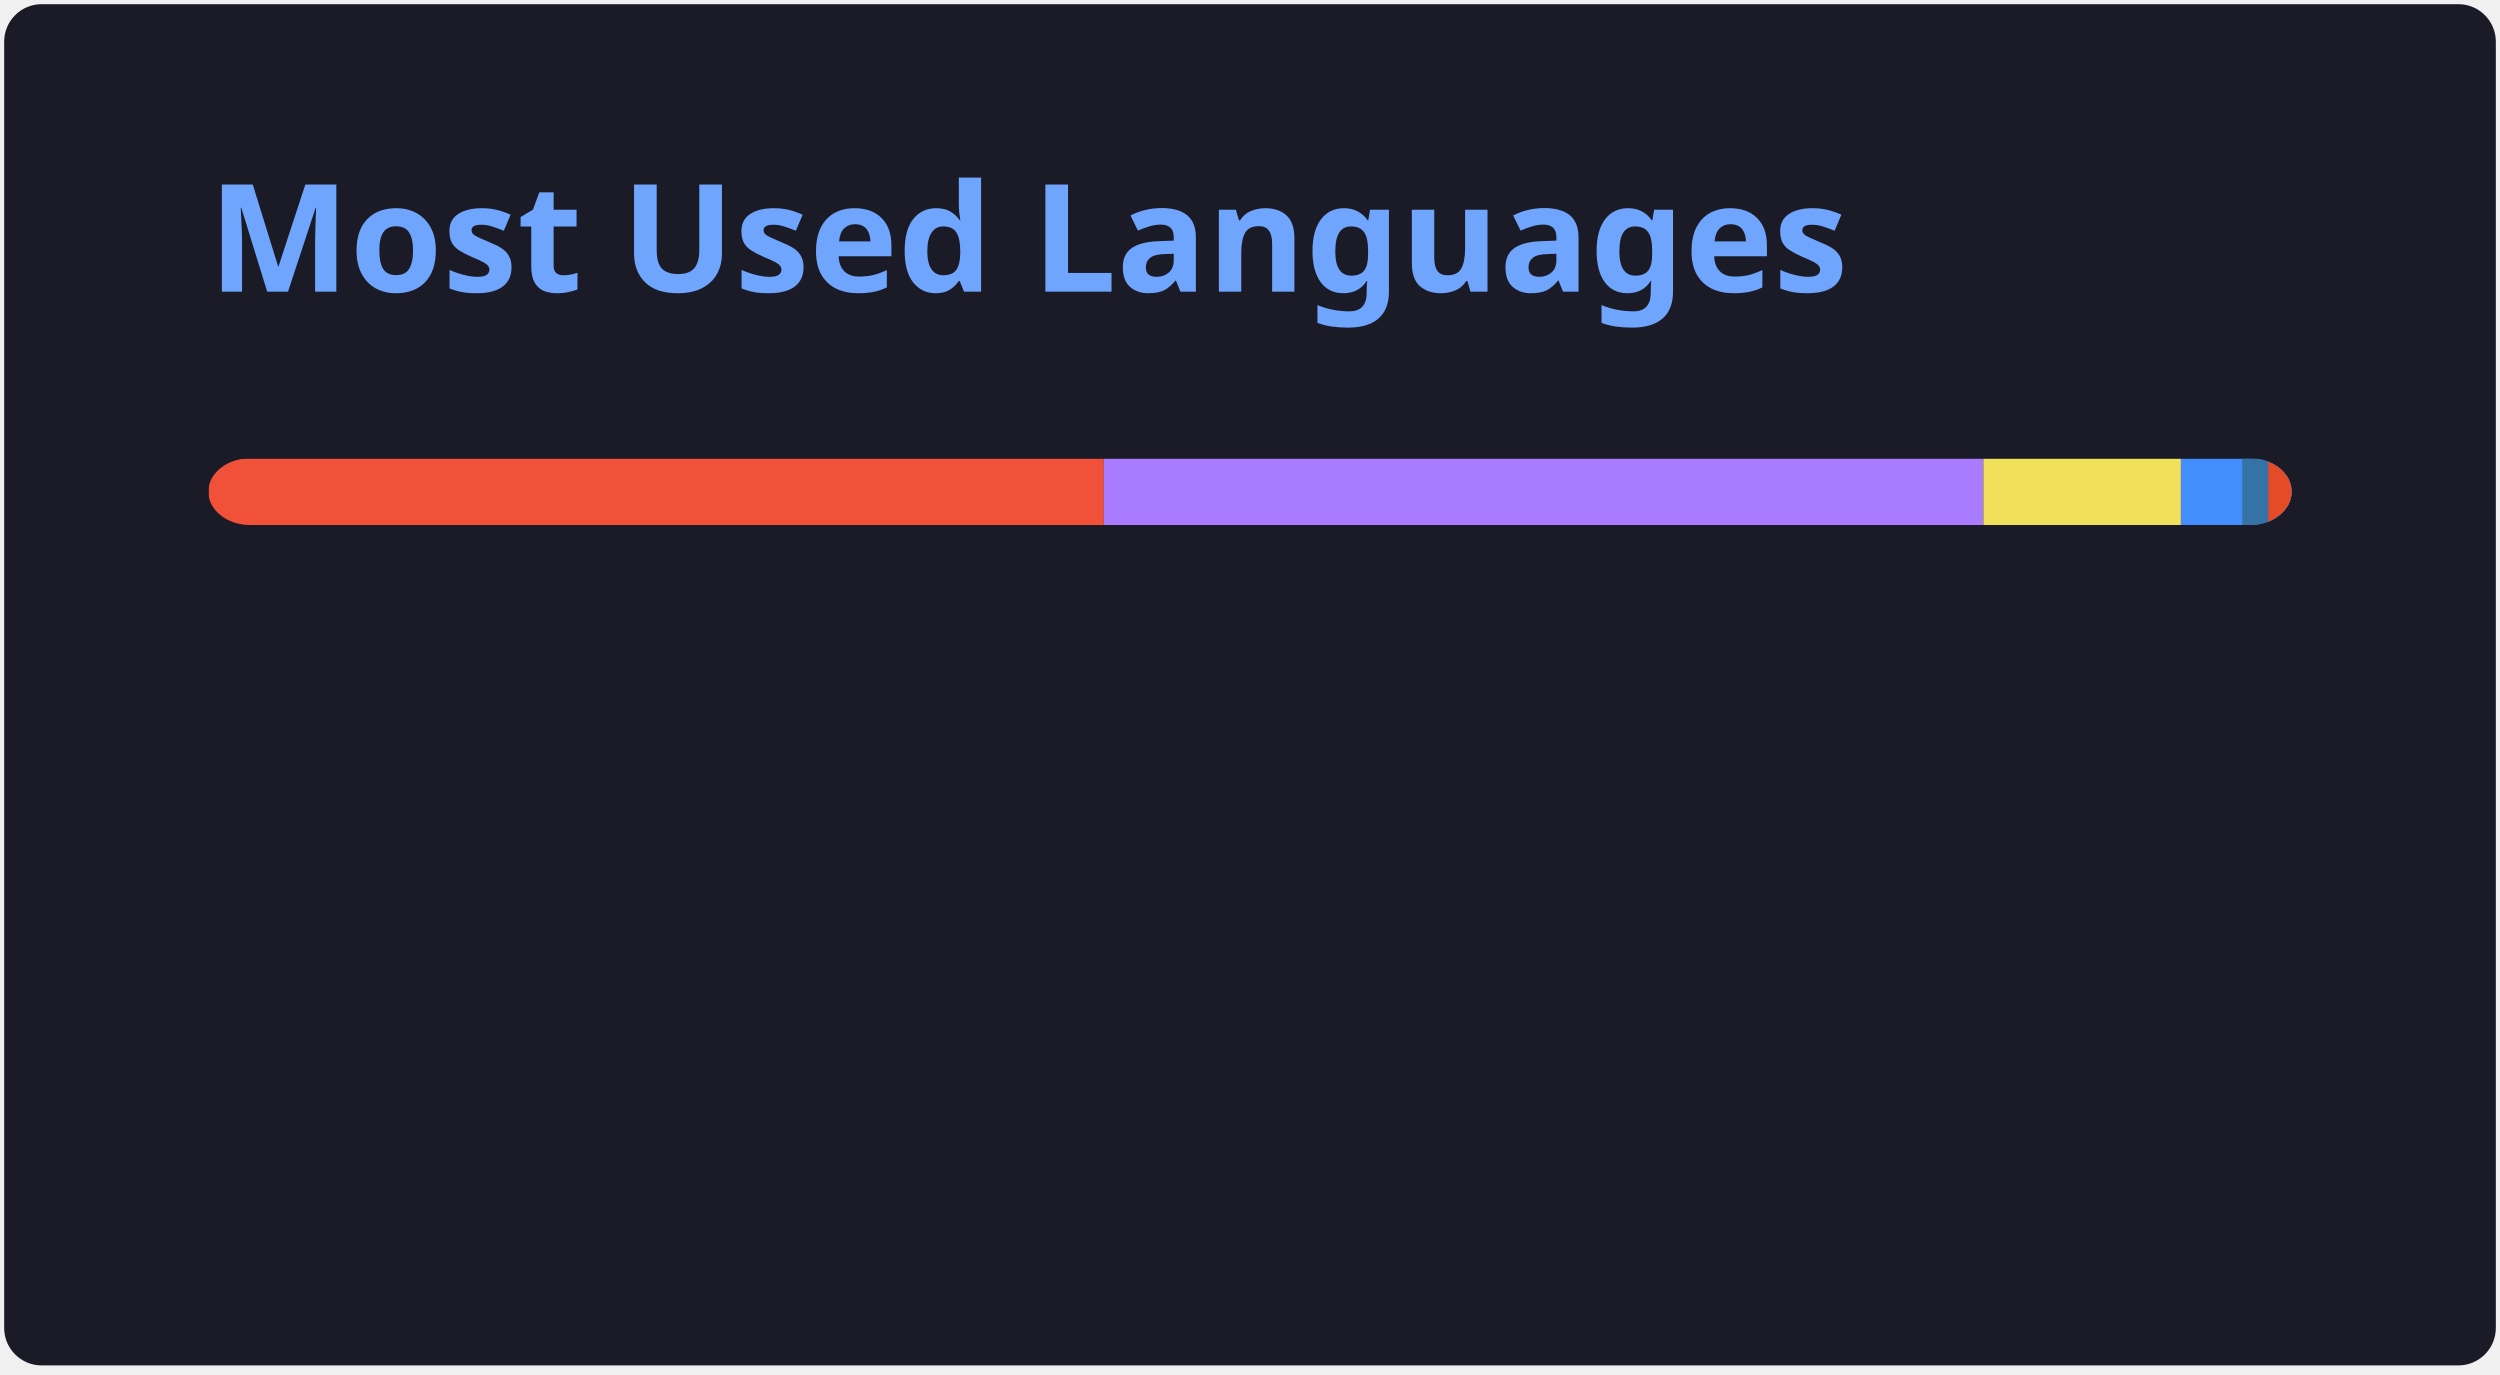
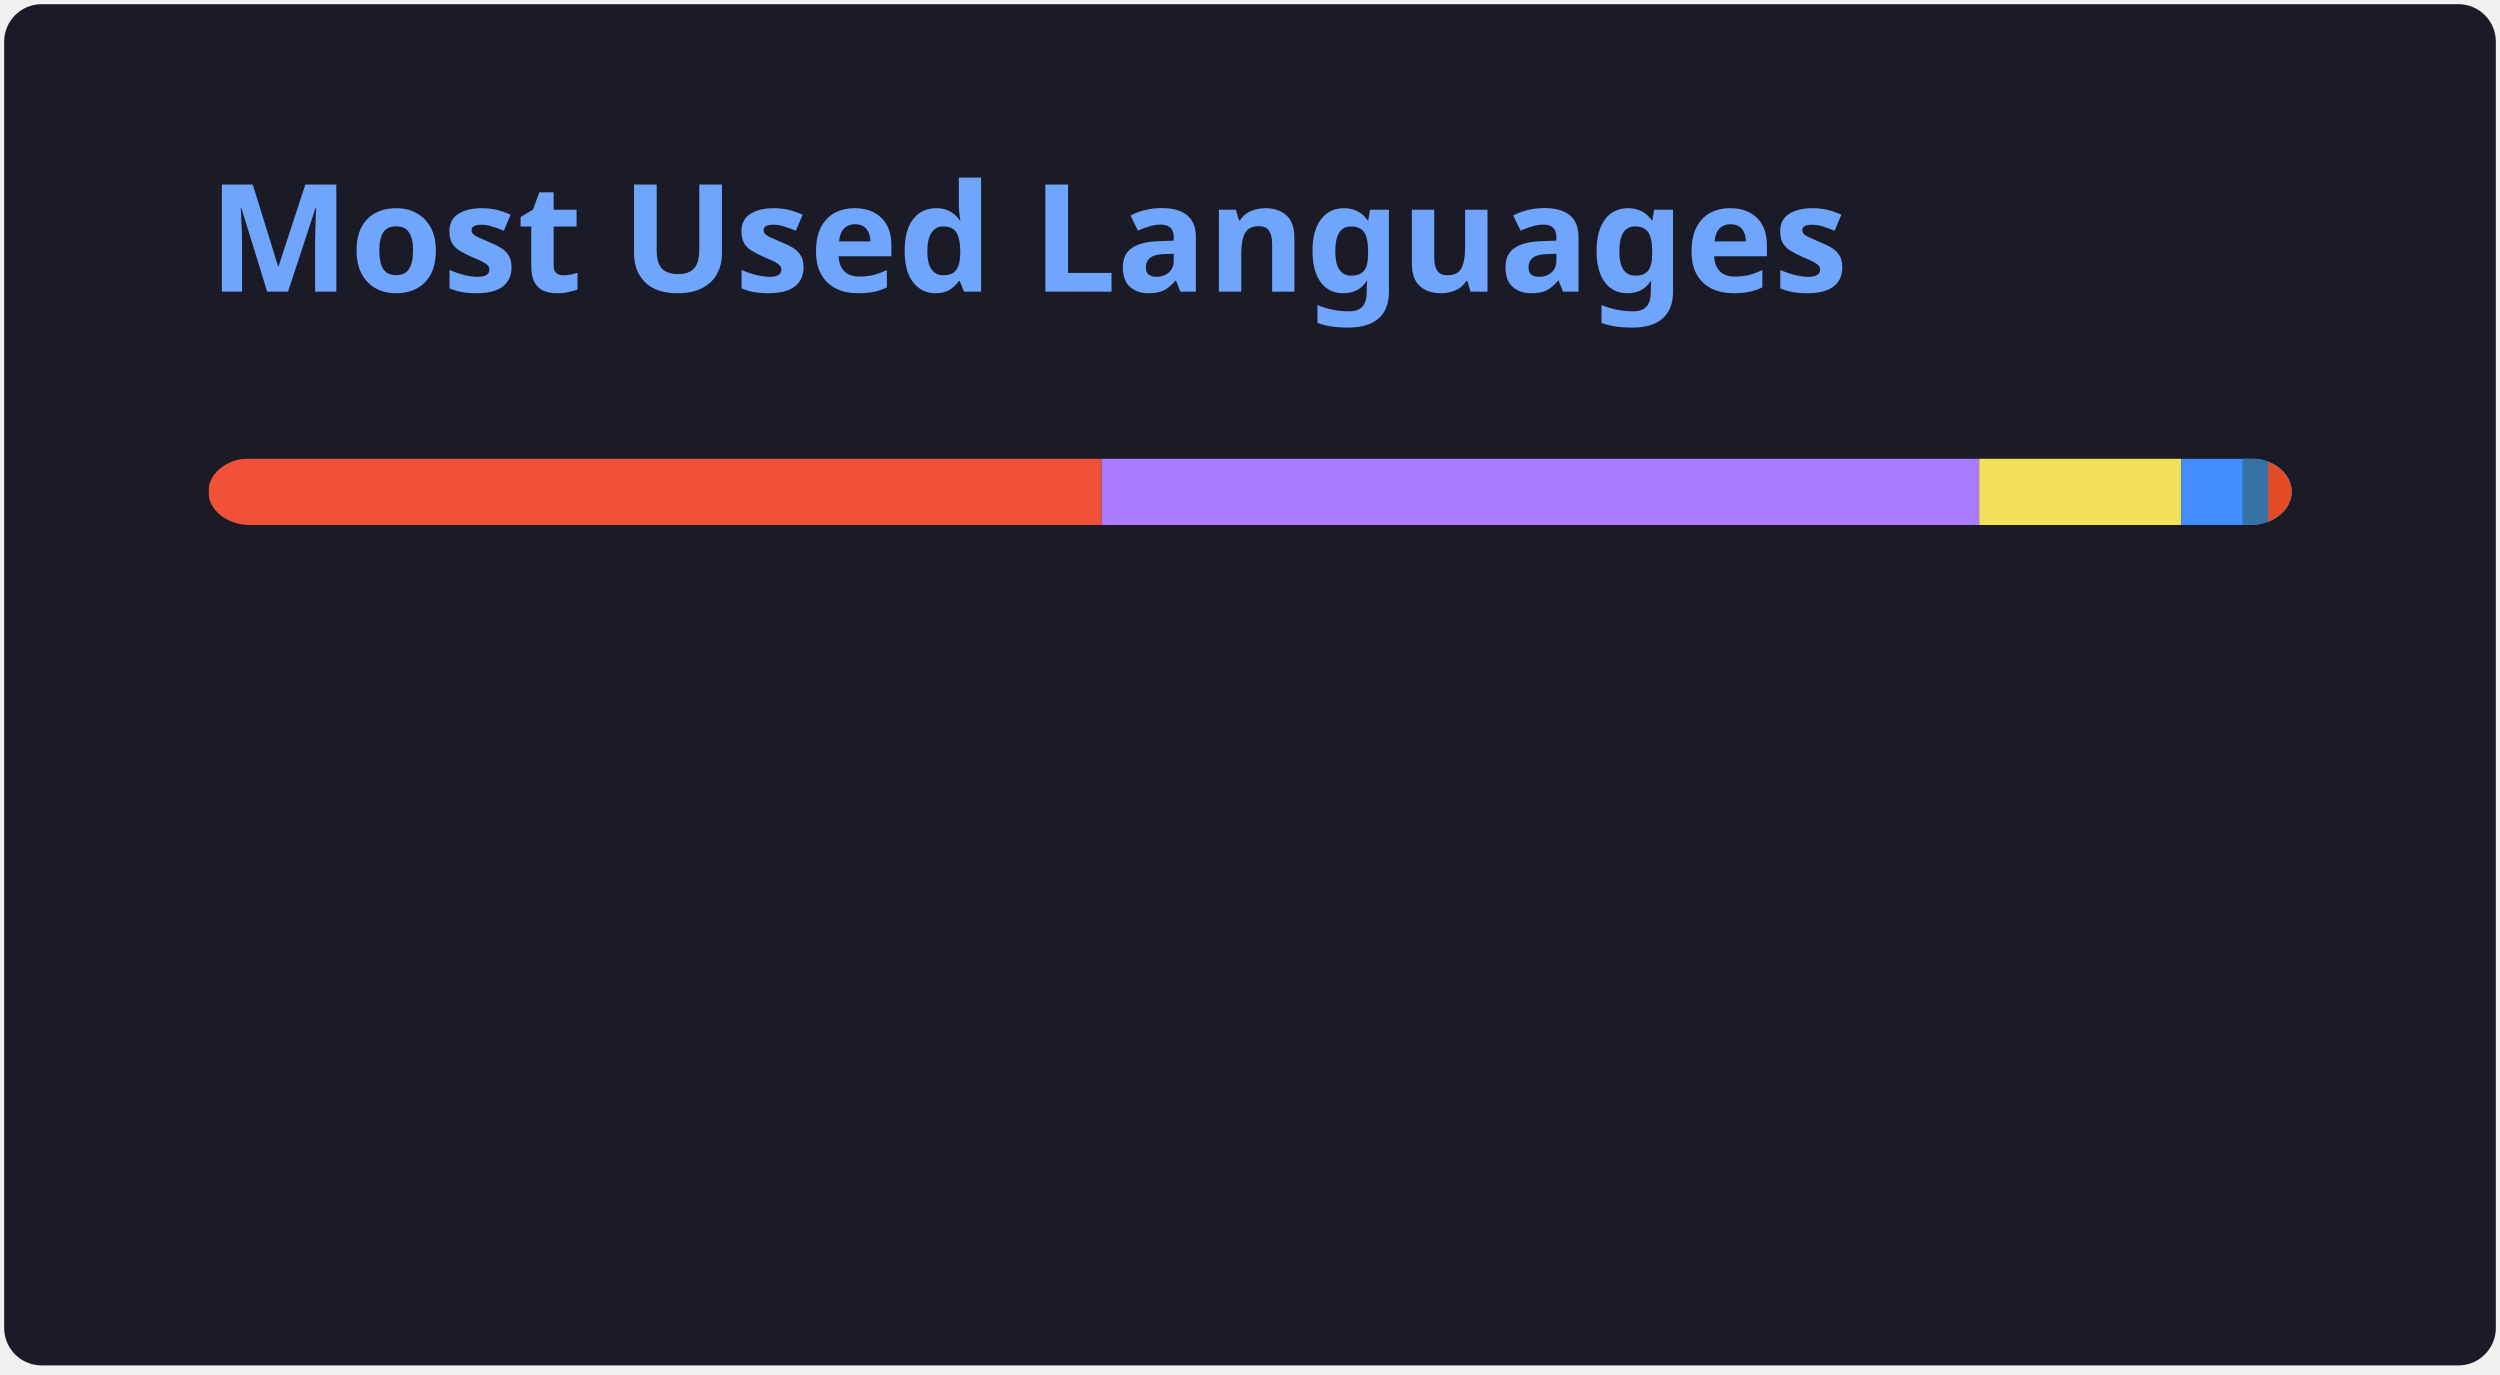
<svg xmlns="http://www.w3.org/2000/svg" width="300" height="165" viewBox="0 0 300 165" fill="none" role="img" aria-labelledby="descId">
  <style>
          .header {
            font: 600 18px 'Segoe UI', Ubuntu, Sans-Serif;
            fill: #70a5fd;
            animation: fadeInAnimation 0.8s ease-in-out forwards;
          }
          @supports(-moz-appearance: auto) {
            /* Selector detects Firefox */
            .header { font-size: 15.5px; }
          }
          
    @keyframes slideInAnimation {
      from {
        width: 0;
      }
      to {
        width: calc(100%-100px);
      }
    }
    @keyframes growWidthAnimation {
      from {
        width: 0;
      }
      to {
        width: 100%;
      }
    }
    .stat {
      font: 600 14px 'Segoe UI', Ubuntu, "Helvetica Neue", Sans-Serif; fill: #38bdae;
    }
    @supports(-moz-appearance: auto) {
      /* Selector detects Firefox */
      .stat { font-size:12px; }
    }
    .bold { font-weight: 700 }
    .lang-name {
      font: 400 11px "Segoe UI", Ubuntu, Sans-Serif;
      fill: #38bdae;
    }
    .stagger {
      opacity: 0;
      animation: fadeInAnimation 0.3s ease-in-out forwards;
    }
    #rect-mask rect{
      animation: slideInAnimation 1s ease-in-out forwards;
    }
    .lang-progress{
      animation: growWidthAnimation 0.6s ease-in-out forwards;
    }
    .progress-background { fill: #ddd; }
    
          

          
      /* Animations */
      @keyframes scaleInAnimation {
        from {
          transform: translate(-5px, 5px) scale(0);
        }
        to {
          transform: translate(-5px, 5px) scale(1);
        }
      }
      @keyframes fadeInAnimation {
        from {
          opacity: 0;
        }
        to {
          opacity: 1;
        }
      }
    
          
        </style>
  <defs>
          
          
        </defs>
  <rect data-testid="card-bg" class="card-bg" x="0.5" y="0.5" rx="4.5" height="99%" stroke="#e4e2e2" width="299" fill="#1a1b27" stroke-opacity="0" />
  <g data-testid="card-title" transform="translate(25, 35)">
    <g transform="translate(0, 0)">
      <text x="0" y="0" class="header" data-testid="header">Most Used Languages</text>
    </g>
  </g>
  <g data-testid="main-card-body" transform="translate(0, 55)">
    <svg data-testid="lang-items" x="25">
      <mask id="rect-mask">
        <rect x="0" y="0" width="250" height="8" fill="white" rx="5" />
      </mask>
-       <rect mask="url(#rect-mask)" data-testid="lang-progress" x="0" y="0" width="107.46" height="8" fill="#F05138" />
-       <rect mask="url(#rect-mask)" data-testid="lang-progress" x="107.46" y="0" width="105.54" height="8" fill="#A97BFF" />
-       <rect mask="url(#rect-mask)" data-testid="lang-progress" x="213" y="0" width="23.71" height="8" fill="#f1e05a" />
-       <rect mask="url(#rect-mask)" data-testid="lang-progress" x="236.71" y="0" width="17.36" height="8" fill="#438eff" />
-       <rect mask="url(#rect-mask)" data-testid="lang-progress" x="244.07" y="0" width="13.12" height="8" fill="#3572A5" />
-       <rect mask="url(#rect-mask)" data-testid="lang-progress" x="247.19" y="0" width="12.81" height="8" fill="#e34c26" />
+       <rect mask="url(#rect-mask)" data-testid="lang-progress" x="0" y="0" width="107.21" height="8" fill="#F05138" />
+       <rect mask="url(#rect-mask)" data-testid="lang-progress" x="107.21" y="0" width="105.29" height="8" fill="#A97BFF" />
+       <rect mask="url(#rect-mask)" data-testid="lang-progress" x="212.5" y="0" width="24.24" height="8" fill="#f1e05a" />
+       <rect mask="url(#rect-mask)" data-testid="lang-progress" x="236.74" y="0" width="17.34" height="8" fill="#438eff" />
+       <rect mask="url(#rect-mask)" data-testid="lang-progress" x="244.08" y="0" width="13.11" height="8" fill="#3572A5" />
+       <rect mask="url(#rect-mask)" data-testid="lang-progress" x="247.19" y="0" width="12.8" height="8" fill="#e34c26" />
      <g transform="translate(0, 25)">
        <g transform="translate(0, 0)">
          <g transform="translate(0, 0)">
            <g class="stagger" style="animation-delay: 450ms">
              <circle cx="5" cy="6" r="5" fill="#F05138" />
              <text data-testid="lang-name" x="15" y="10" class="lang-name">
-         Swift 42.98%
+         Swift 42.88%
      </text>
            </g>
          </g>
          <g transform="translate(0, 25)">
            <g class="stagger" style="animation-delay: 600ms">
              <circle cx="5" cy="6" r="5" fill="#A97BFF" />
              <text data-testid="lang-name" x="15" y="10" class="lang-name">
-         Kotlin 42.22%
+         Kotlin 42.12%
      </text>
            </g>
          </g>
          <g transform="translate(0, 50)">
            <g class="stagger" style="animation-delay: 750ms">
              <circle cx="5" cy="6" r="5" fill="#f1e05a" />
              <text data-testid="lang-name" x="15" y="10" class="lang-name">
-         JavaScript 9.48%
+         JavaScript 9.70%
      </text>
            </g>
          </g>
        </g>
        <g transform="translate(150, 0)">
          <g transform="translate(0, 0)">
            <g class="stagger" style="animation-delay: 450ms">
              <circle cx="5" cy="6" r="5" fill="#438eff" />
              <text data-testid="lang-name" x="15" y="10" class="lang-name">
        Objective-C 2.94%
      </text>
            </g>
          </g>
          <g transform="translate(0, 25)">
            <g class="stagger" style="animation-delay: 600ms">
              <circle cx="5" cy="6" r="5" fill="#3572A5" />
              <text data-testid="lang-name" x="15" y="10" class="lang-name">
-         Python 1.25%
+         Python 1.24%
      </text>
            </g>
          </g>
          <g transform="translate(0, 50)">
            <g class="stagger" style="animation-delay: 750ms">
              <circle cx="5" cy="6" r="5" fill="#e34c26" />
              <text data-testid="lang-name" x="15" y="10" class="lang-name">
        HTML 1.12%
      </text>
            </g>
          </g>
        </g>
      </g>
    </svg>
  </g>
</svg>
